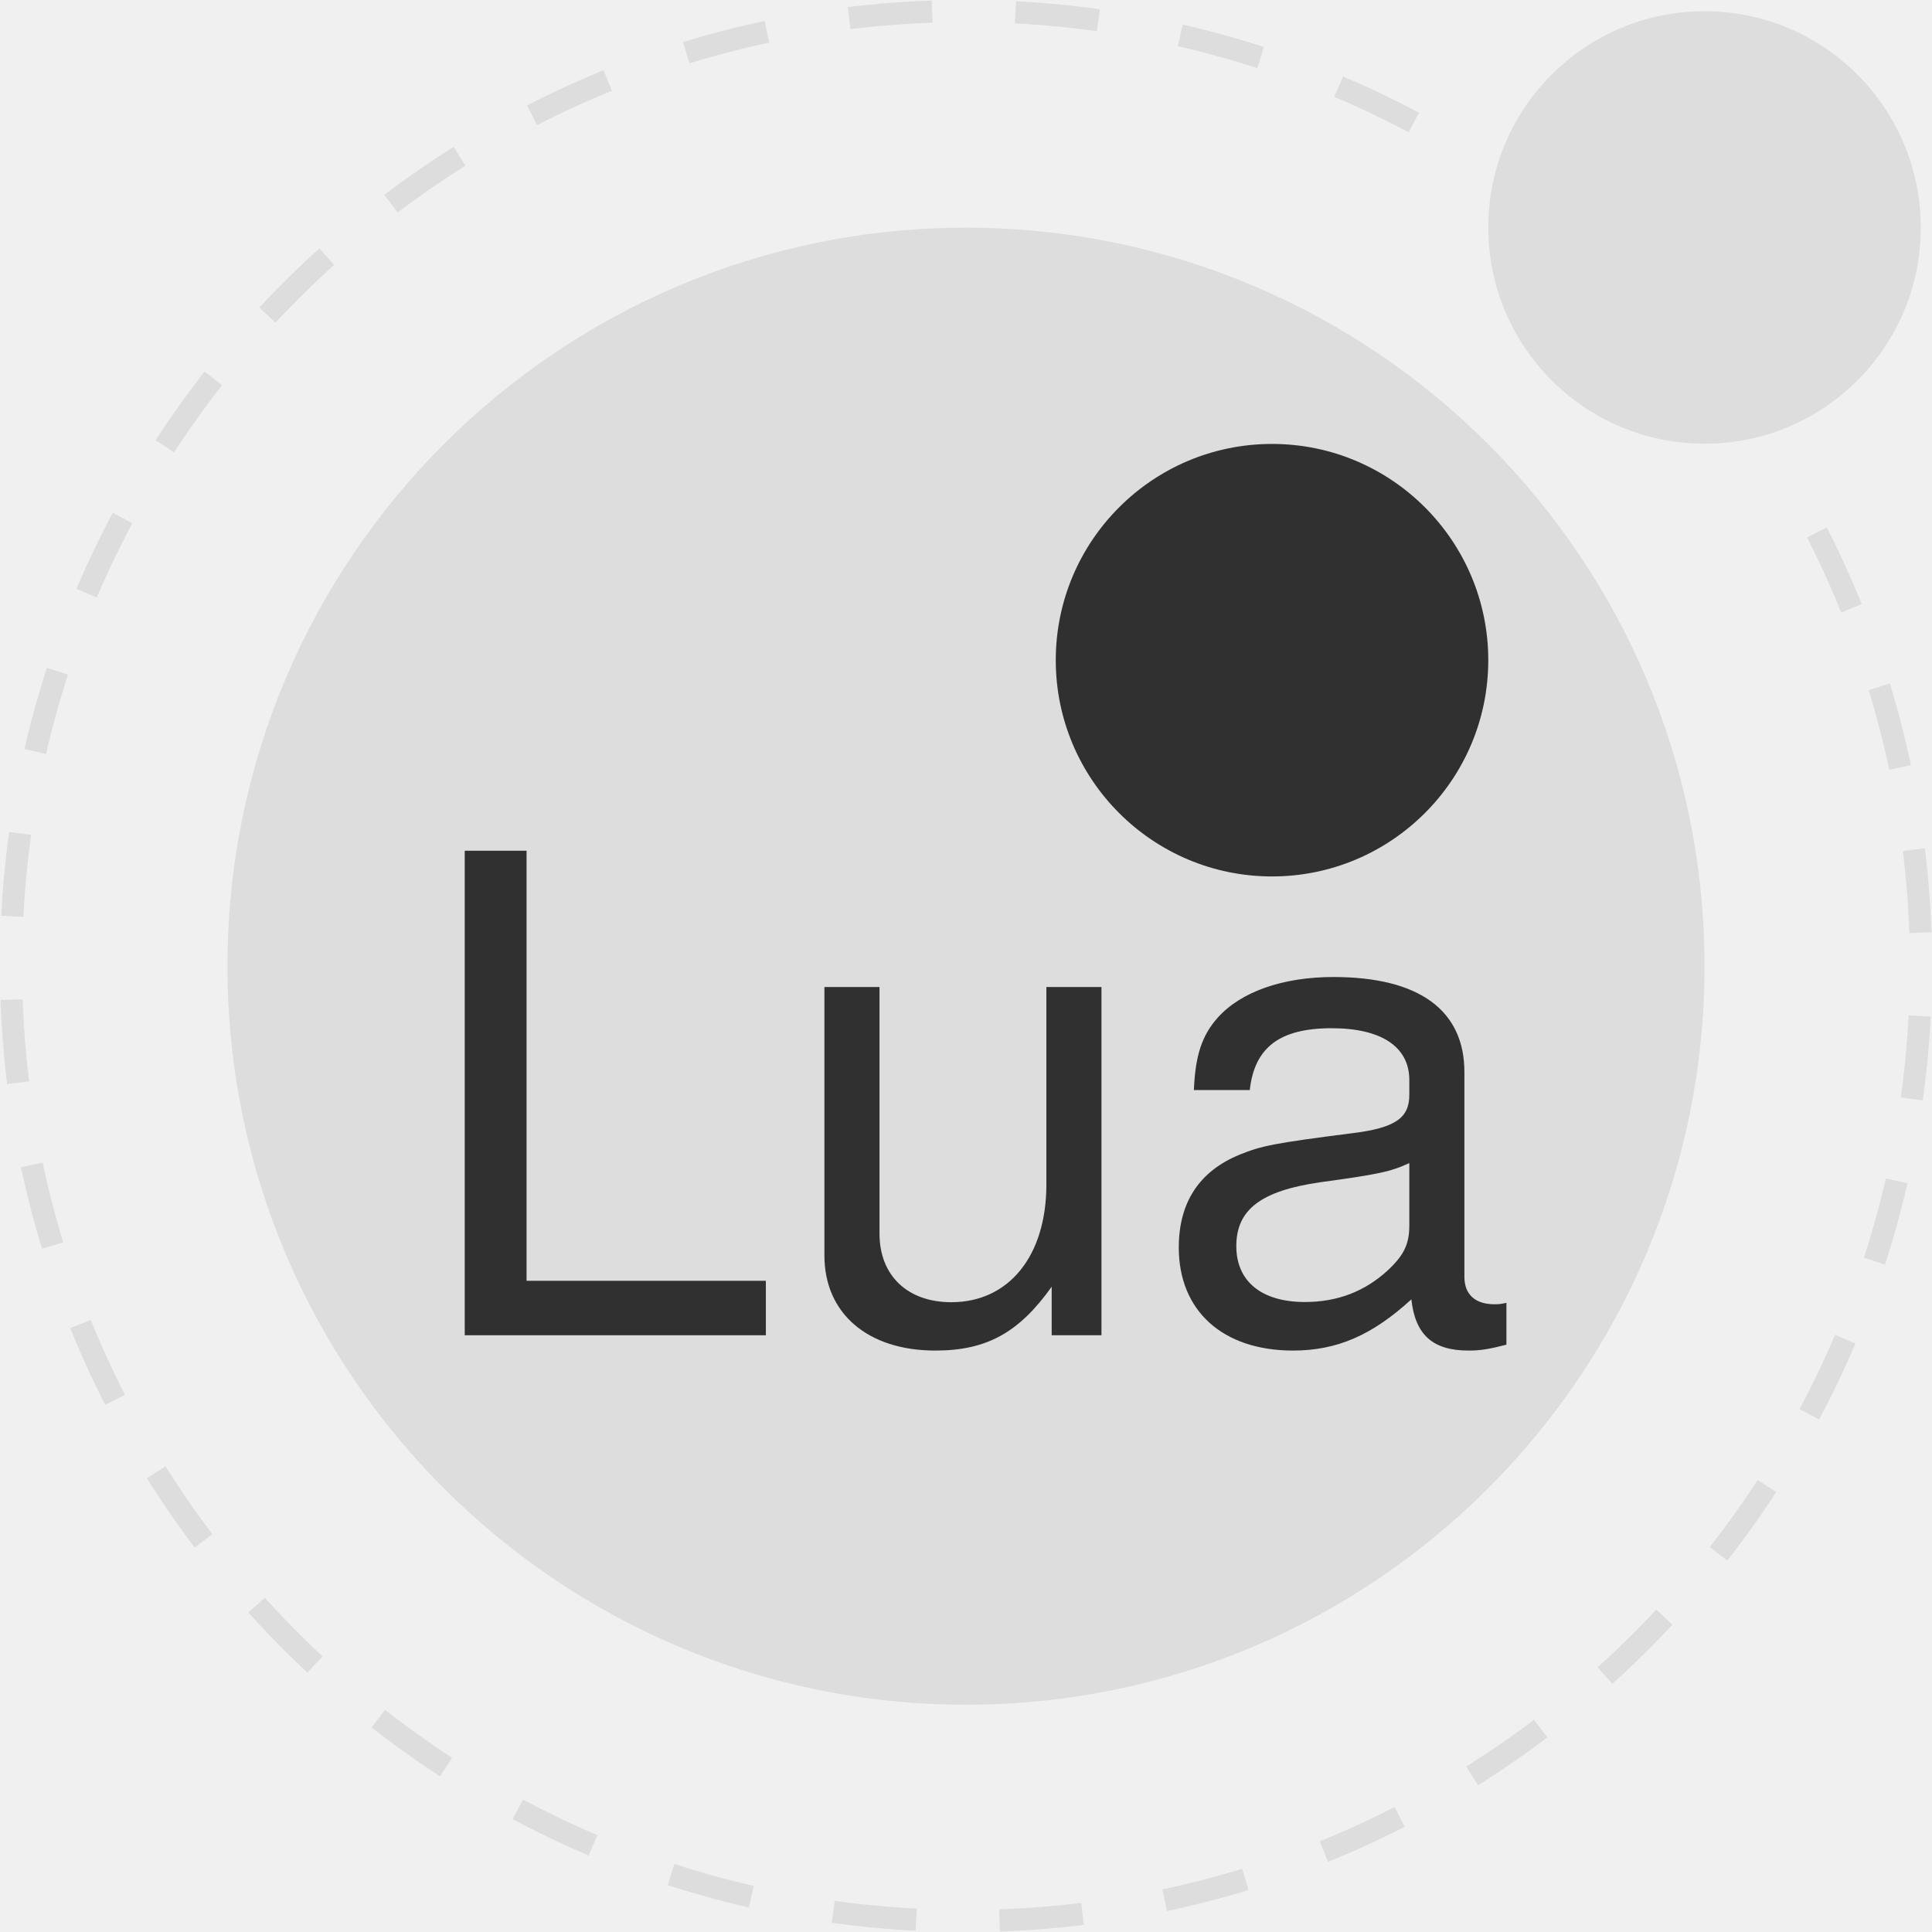
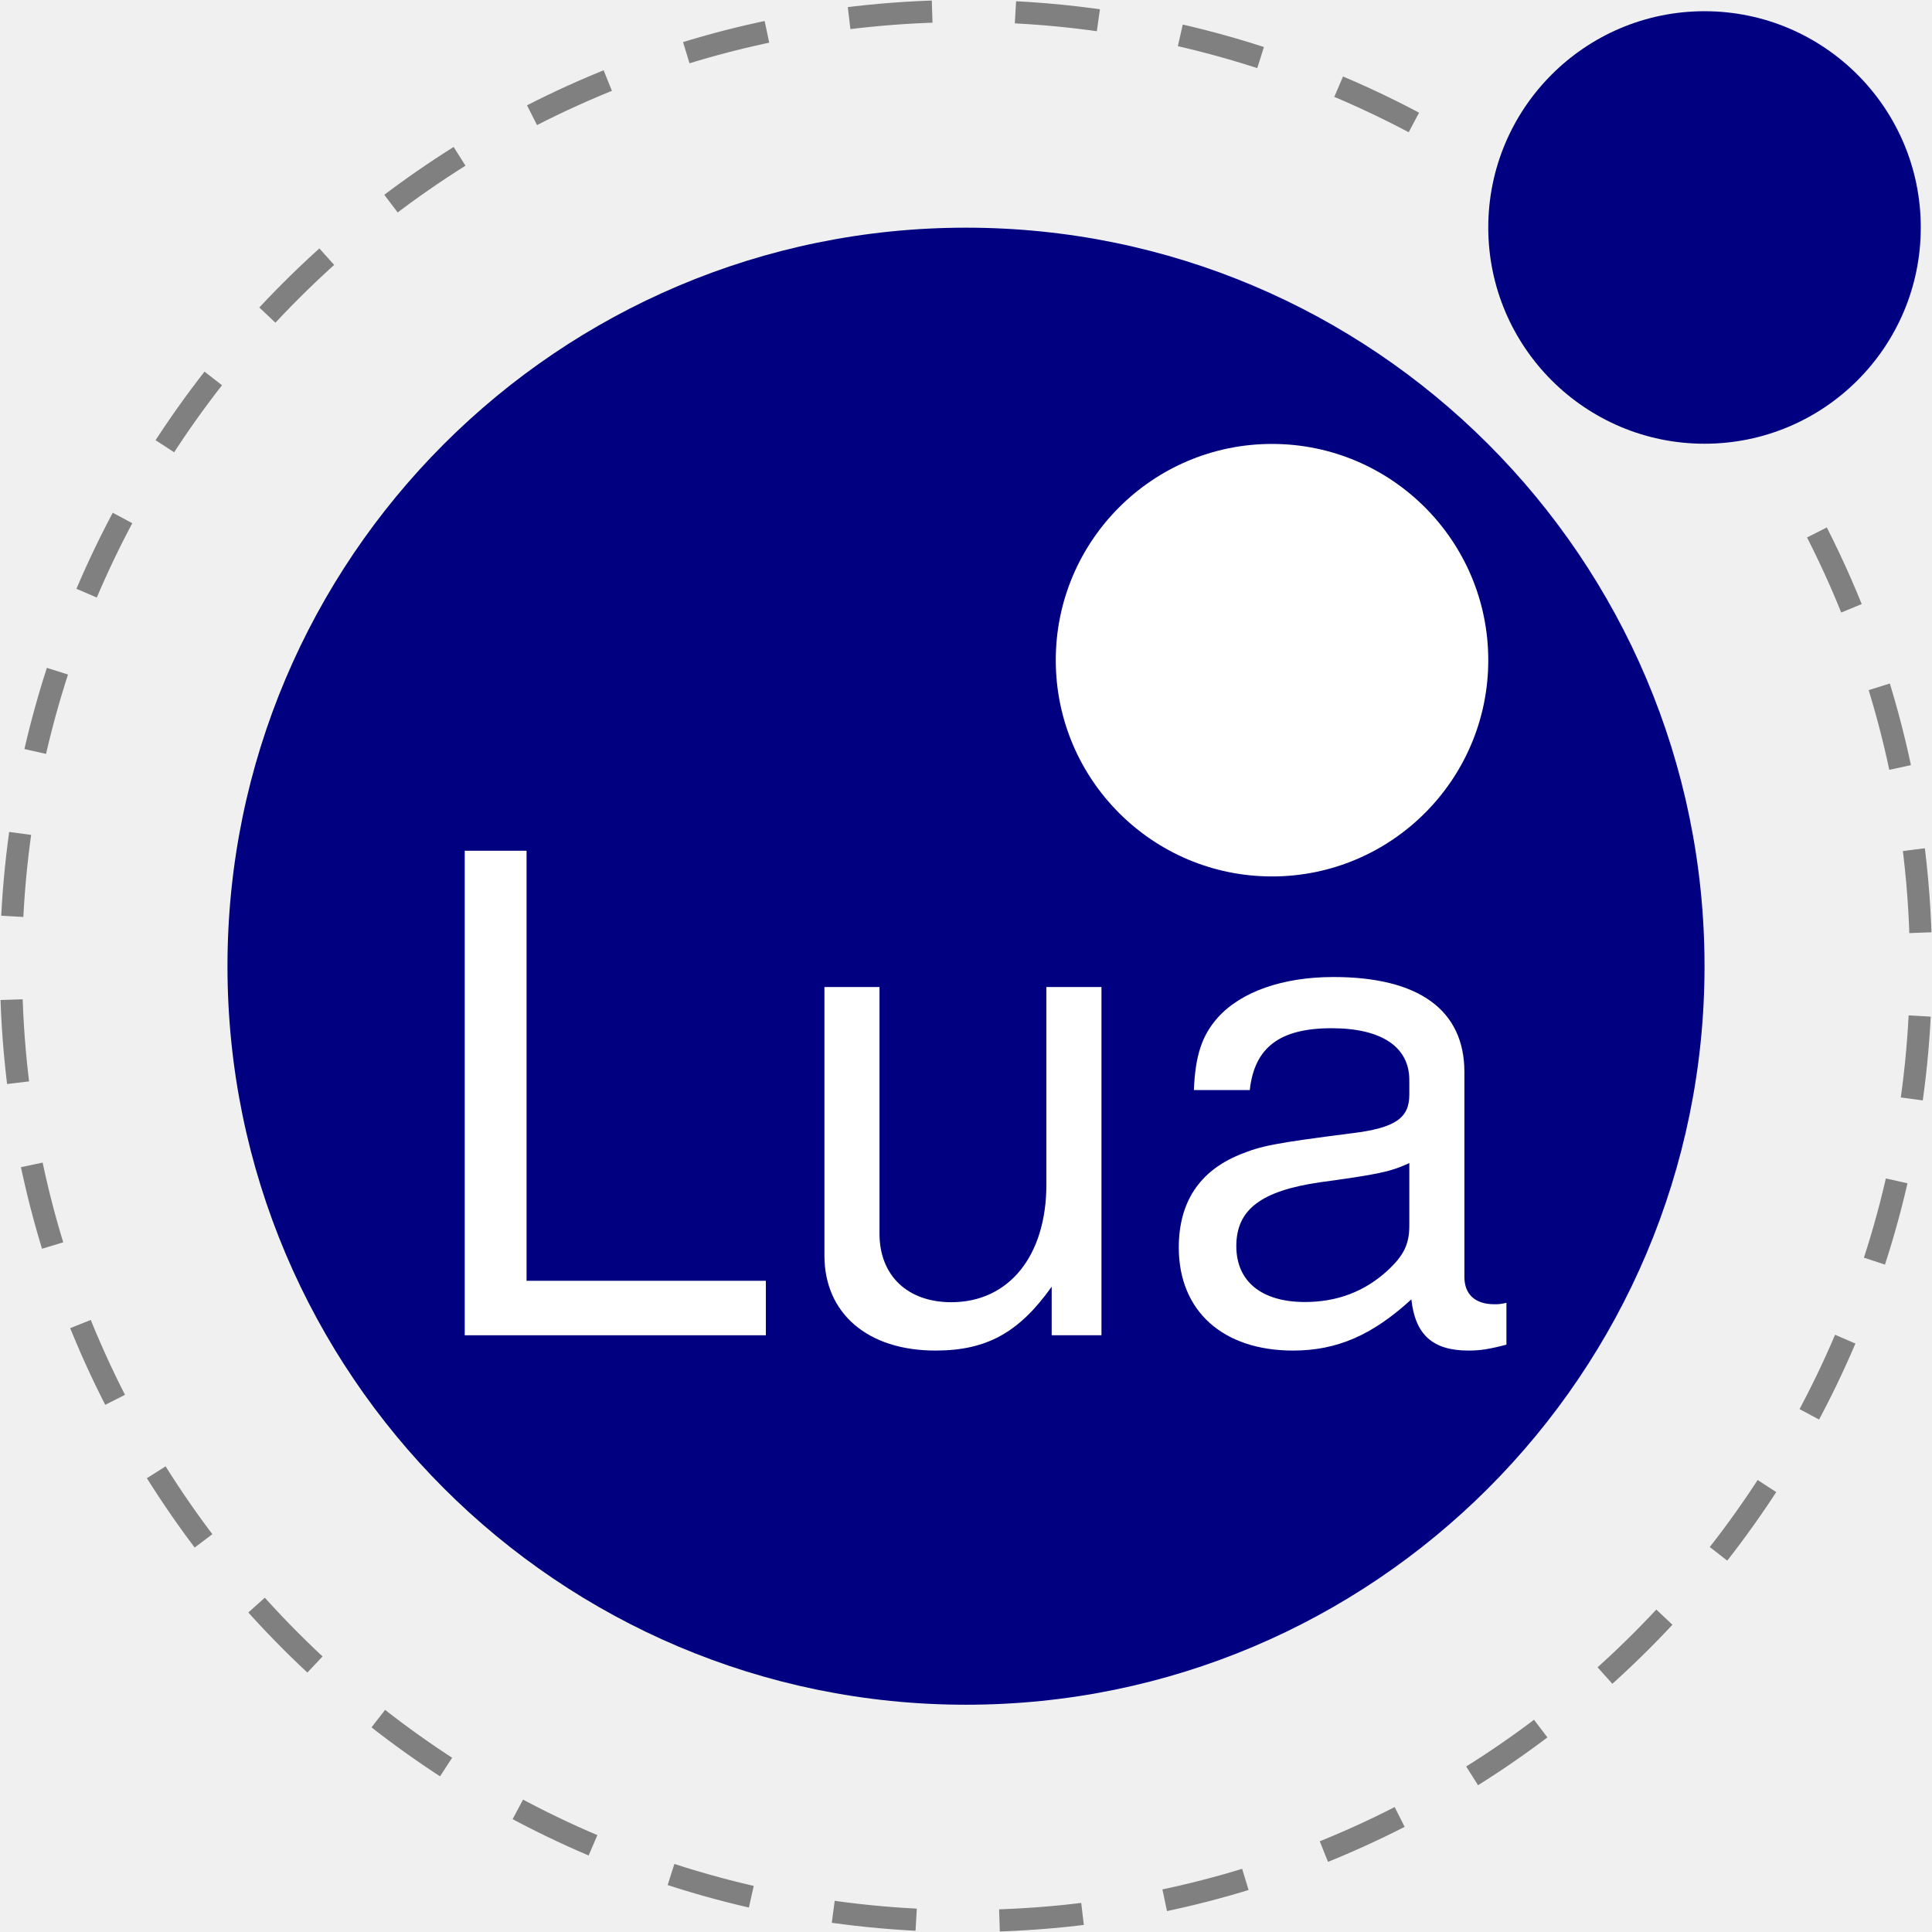
<svg xmlns="http://www.w3.org/2000/svg" version="1.0" id="Ebene_1" x="0px" y="0px" width="947px" height="947px" viewBox="0 0 947 947" enable-background="new 0 0 947 947" xml:space="preserve">
  <g>
-     <path fill="#ddd" d="M835.5,473.6c0-199.8-162.2-362-362-362s-362,162.2-362,362c0,199.8,162.2,362,362,362   S835.5,673.4,835.5,473.6" />
-     <path fill="#303030" d="M729.5,323.6c0-58.5-47.5-106-106-106s-106,47.5-106,106c0,58.5,47.5,106,106,106S729.5,382.1,729.5,323.6" />
-     <path fill="#ddd" d="M941.5,111.5c0-58.5-47.5-106-106-106s-106,47.5-106,106c0,58.5,47.5,106,106,106S941.5,170.1,941.5,111.5" />
+     <path fill="#000080" d="M835.5,473.6c0-199.8-162.2-362-362-362s-362,162.2-362,362c0,199.8,162.2,362,362,362   S835.5,673.4,835.5,473.6" />
+     <path fill="#FFFFFF" d="M729.5,323.6c0-58.5-47.5-106-106-106s-106,47.5-106,106c0,58.5,47.5,106,106,106S729.5,382.1,729.5,323.6" />
+     <path fill="#000080" d="M941.5,111.5c0-58.5-47.5-106-106-106s-106,47.5-106,106c0,58.5,47.5,106,106,106S941.5,170.1,941.5,111.5" />
    <g>
-       <path fill="#303030" d="M258.1,627.8h117.3v26.7H227.8V417h30.3V627.8z" />
-       <path fill="#303030" d="M515.5,654.5v-23.8c-16,22.5-31.9,31.3-57,31.3c-33.2,0-54.4-18.2-54.4-46.6V483.8h27v120.9    c0,20.5,13.7,33.6,35.2,33.6c28.3,0,46.6-22.8,46.6-57.7v-96.8h27v170.7H515.5z" />
-       <path fill="#303030" d="M738.4,659.1c-8.8,2.3-13,2.9-18.6,2.9c-17.6,0-26.1-7.8-28-25.1c-19.2,17.6-36.5,25.1-58,25.1    c-34.5,0-56-19.5-56-50.5c0-22.2,10.1-37.5,30-45.6c10.4-4.2,16.3-5.5,54.7-10.4c21.5-2.6,28.3-7.5,28.3-18.9v-7.2    c0-16.3-13.7-25.4-38.1-25.4c-25.4,0-37.8,9.4-40.1,30.3h-27.4c0.7-16.9,3.9-26.7,11.7-35.5c11.4-12.7,31.9-19.9,56.7-19.9    c42,0,64.2,16.3,64.2,46.6v100.4c0,8.5,5.2,13.4,14.7,13.4c1.6,0,2.9,0,5.9-0.7V659.1z M690.8,570.1c-9.1,4.2-15,5.5-43.7,9.4    c-29,4.2-41.1,13.4-41.1,31.3c0,17.3,12.4,27.4,33.6,27.4c16,0,29.3-5.2,40.4-15.3c8.1-7.5,10.8-13,10.8-22.2V570.1z" />
+       <path fill="#FFFFFF" d="M258.1,627.8h117.3v26.7H227.8V417h30.3V627.8z" />
+       <path fill="#FFFFFF" d="M515.5,654.5v-23.8c-16,22.5-31.9,31.3-57,31.3c-33.2,0-54.4-18.2-54.4-46.6V483.8h27v120.9    c0,20.5,13.7,33.6,35.2,33.6c28.3,0,46.6-22.8,46.6-57.7v-96.8h27v170.7H515.5z" />
+       <path fill="#FFFFFF" d="M738.4,659.1c-8.8,2.3-13,2.9-18.6,2.9c-17.6,0-26.1-7.8-28-25.1c-19.2,17.6-36.5,25.1-58,25.1    c-34.5,0-56-19.5-56-50.5c0-22.2,10.1-37.5,30-45.6c10.4-4.2,16.3-5.5,54.7-10.4c21.5-2.6,28.3-7.5,28.3-18.9v-7.2    c0-16.3-13.7-25.4-38.1-25.4c-25.4,0-37.8,9.4-40.1,30.3h-27.4c0.7-16.9,3.9-26.7,11.7-35.5c11.4-12.7,31.9-19.9,56.7-19.9    c42,0,64.2,16.3,64.2,46.6v100.4c0,8.5,5.2,13.4,14.7,13.4c1.6,0,2.9,0,5.9-0.7V659.1z M690.8,570.1c-9.1,4.2-15,5.5-43.7,9.4    c-29,4.2-41.1,13.4-41.1,31.3c0,17.3,12.4,27.4,33.6,27.4c16,0,29.3-5.2,40.4-15.3c8.1-7.5,10.8-13,10.8-22.2V570.1z" />
    </g>
-     <path fill="none" stroke="#ddd" stroke-width="10.861" stroke-miterlimit="10" stroke-dasharray="40.847" d="M890.6,261   c33.5,65.8,51,138.6,51,212.5c0,258.4-209.7,468.1-468.1,468.1S5.4,731.9,5.4,473.5C5.4,215.1,215.1,5.4,473.5,5.4   c83.1,0,164.6,22.1,236.2,63.9" />
+     <path fill="none" stroke="#808080" stroke-width="10.861" stroke-miterlimit="10" stroke-dasharray="40.847" d="M890.6,261   c33.5,65.8,51,138.6,51,212.5c0,258.4-209.7,468.1-468.1,468.1S5.4,731.9,5.4,473.5C5.4,215.1,215.1,5.4,473.5,5.4   c83.1,0,164.6,22.1,236.2,63.9" />
  </g>
</svg>
